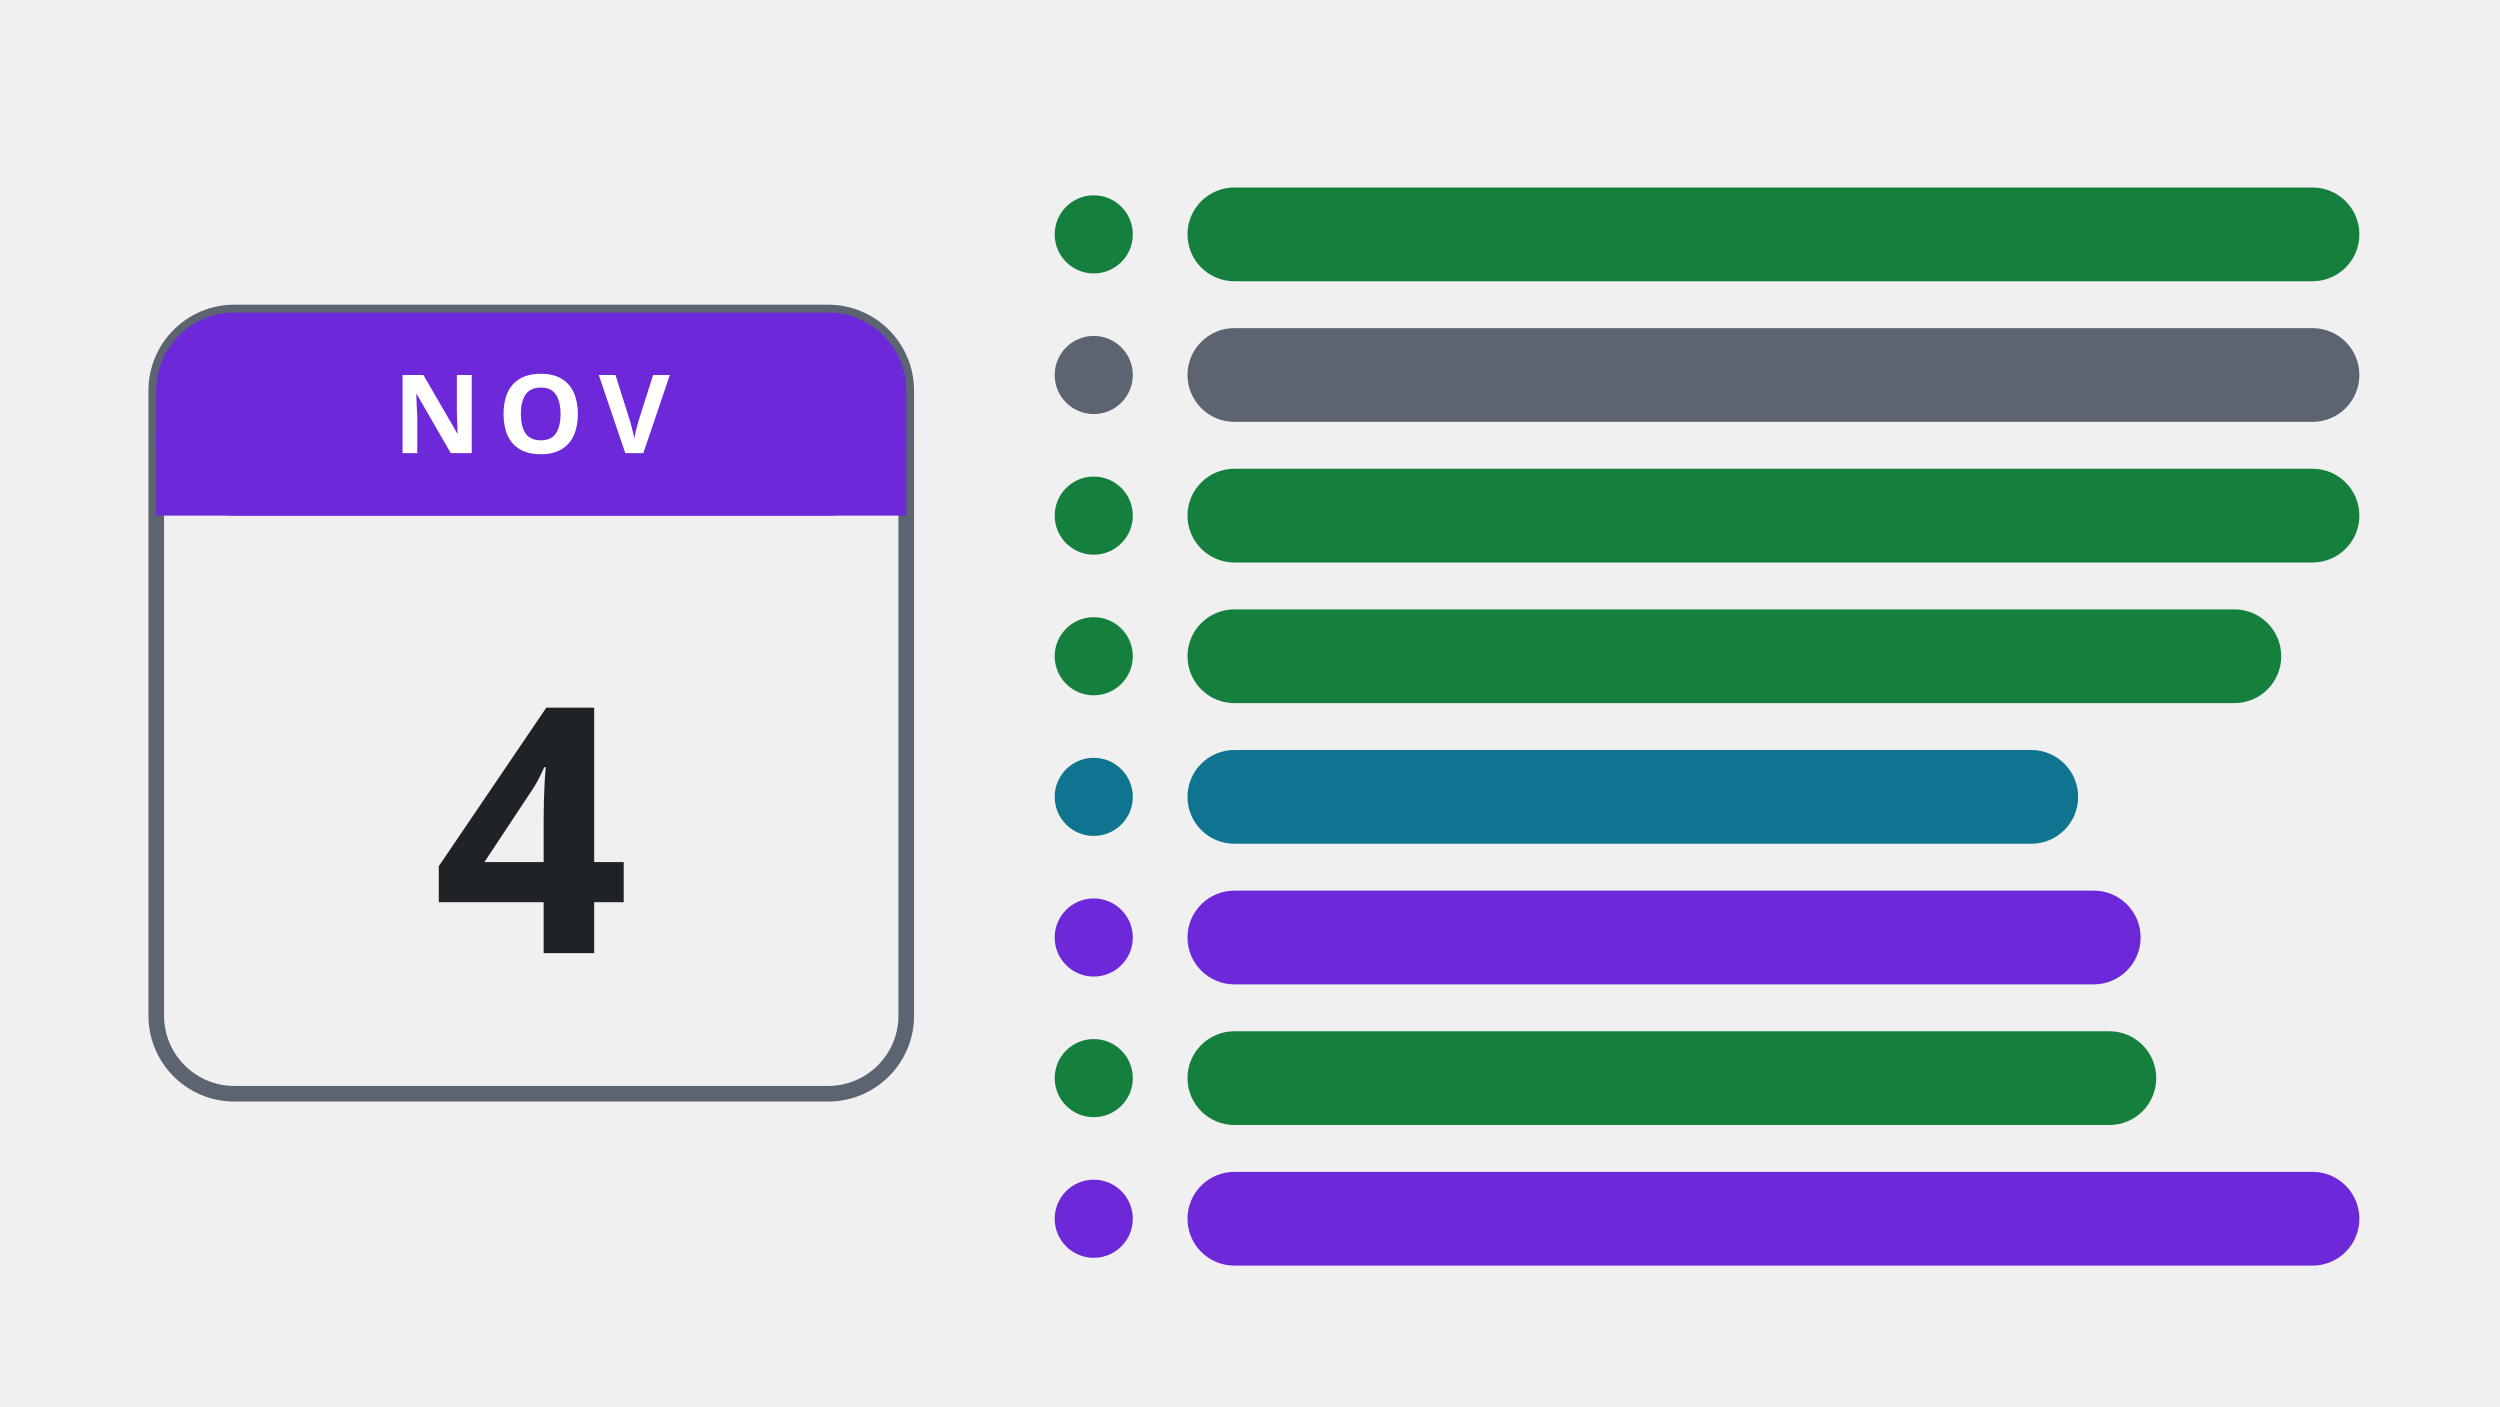
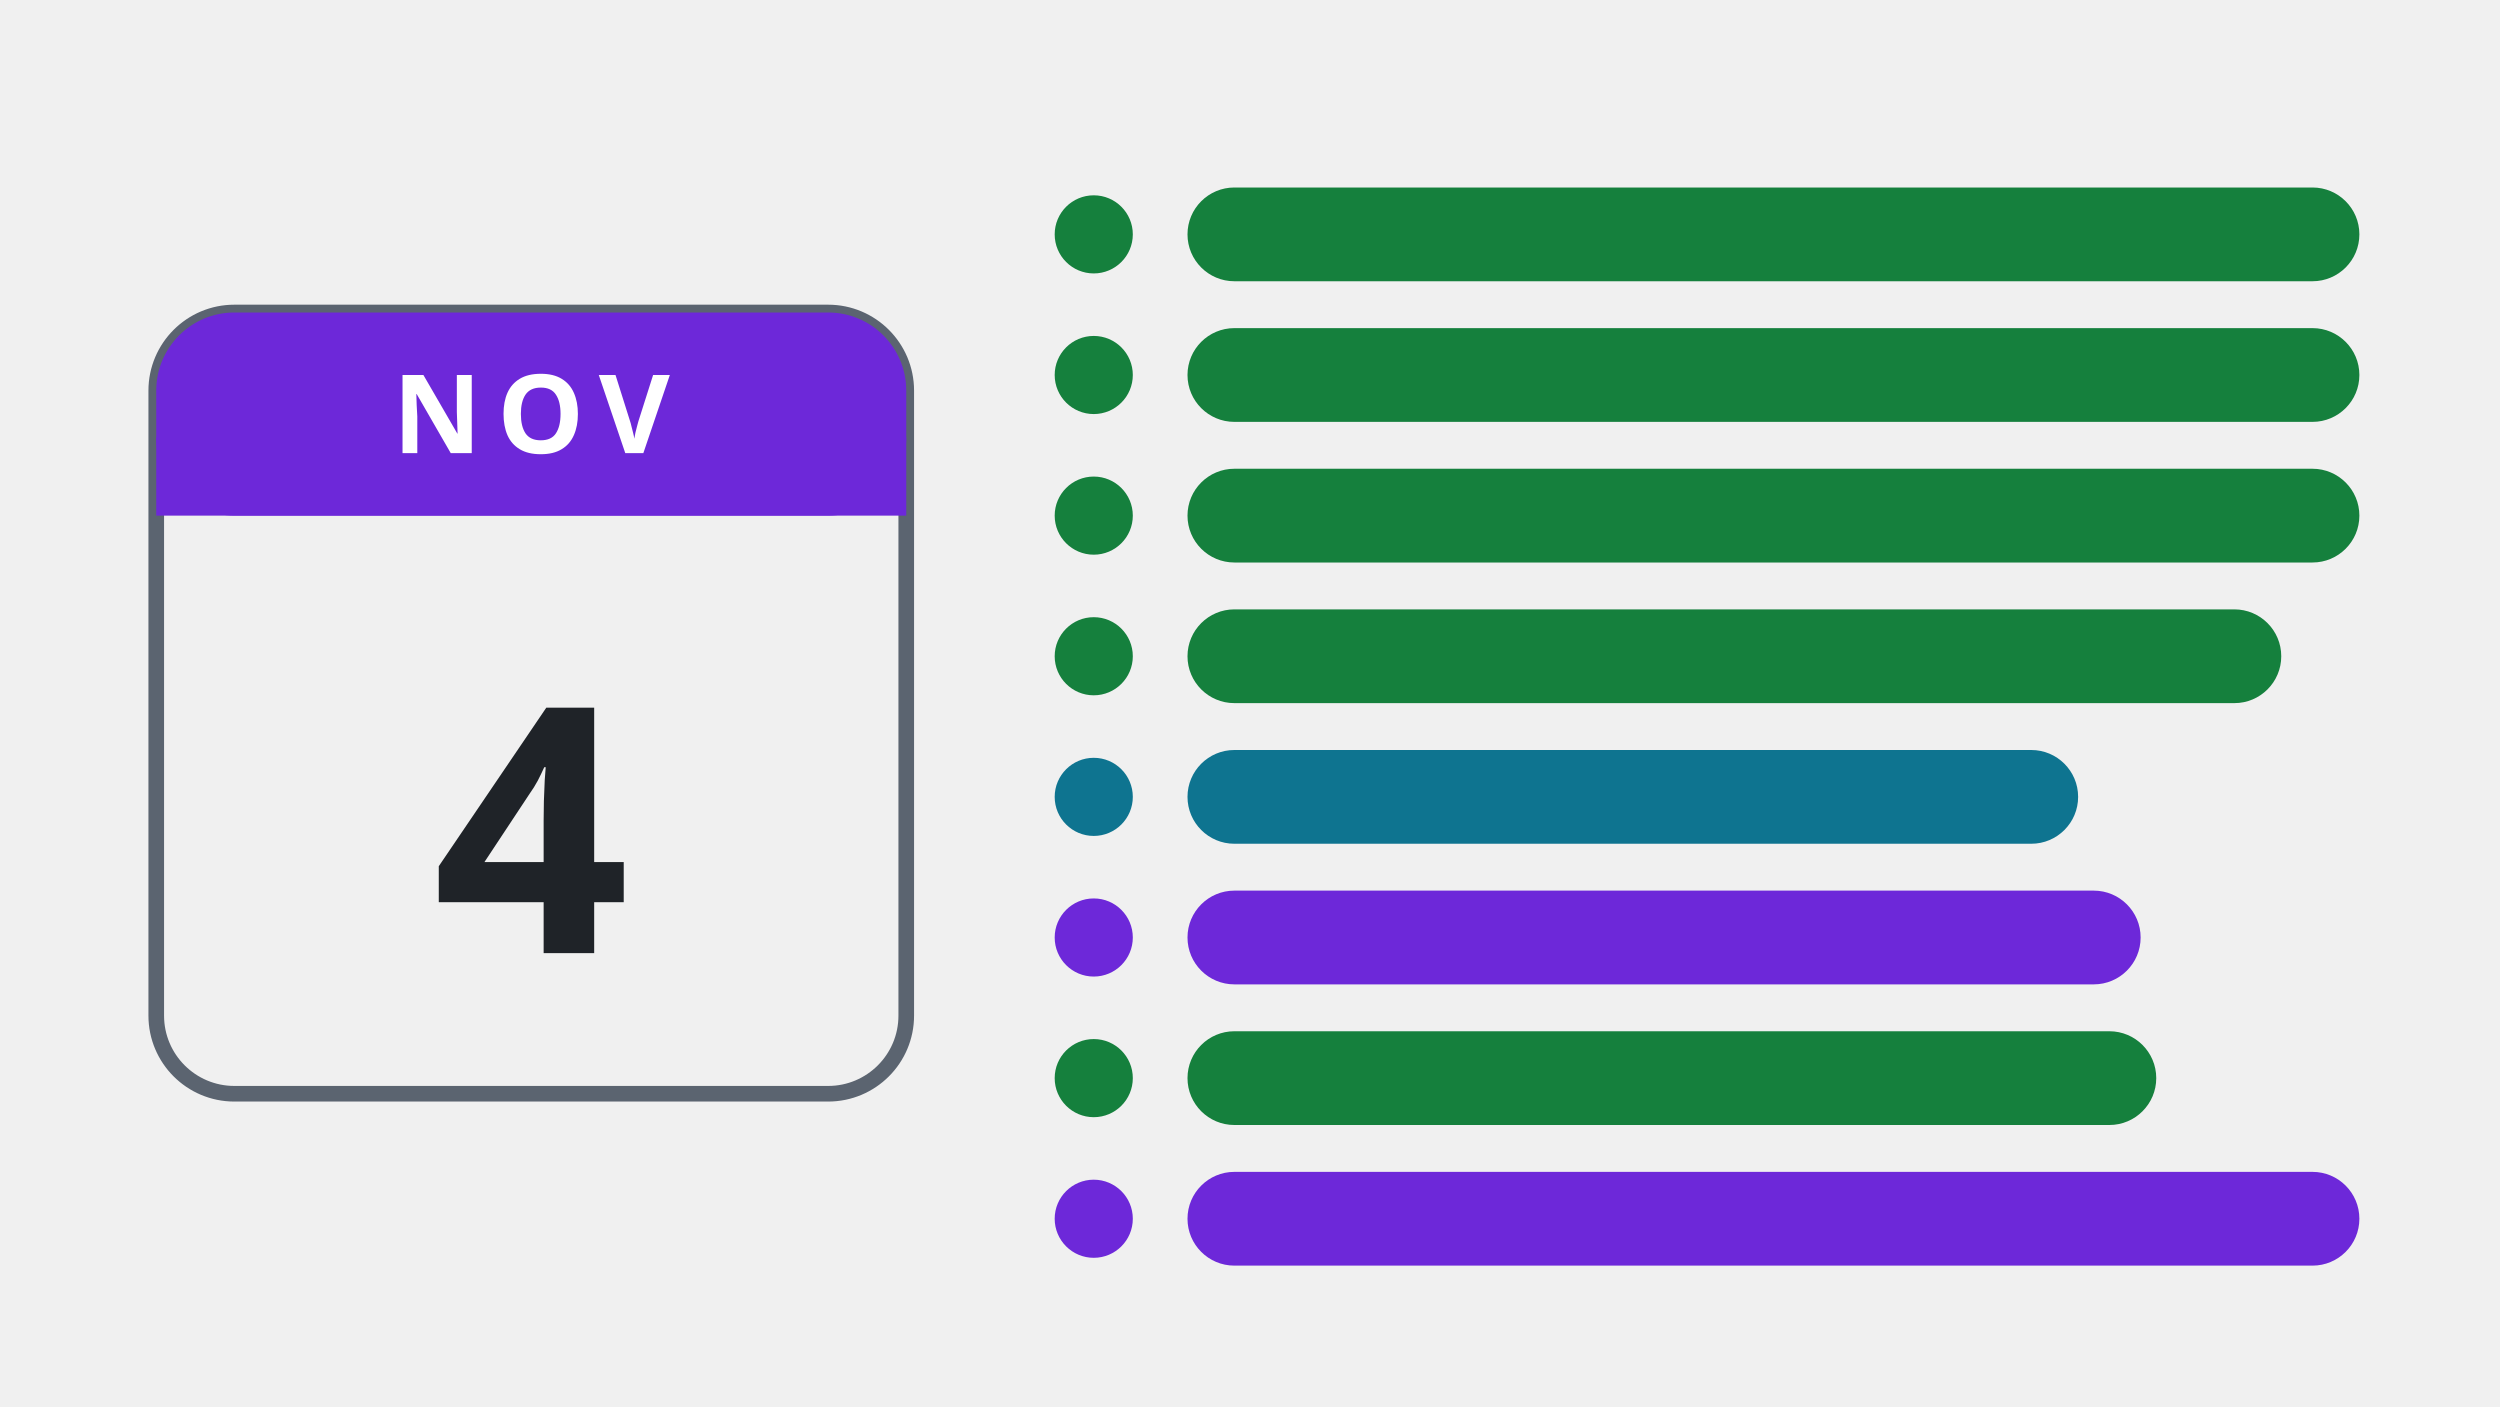
<svg xmlns="http://www.w3.org/2000/svg" viewBox="0 0 320 180">
  <style>.good{fill:#15803d}.warn{fill:#b45309}.accent{fill:#6d28d9}.accent2{fill:#0e7490}.muted{fill:#5b6470}.ink{fill:#1f2328}.box{fill:none;stroke:#5b6470;stroke-width:2}.m{font:700 14px system-ui,sans-serif;letter-spacing:2px}.d{font:700 44px system-ui,sans-serif}.mt{fill:#ffffff}</style>
  <rect x="20" y="40" width="96" height="100" rx="10" class="box" />
  <rect x="20" y="40" width="96" height="26" rx="10" class="accent" />
  <rect x="20" y="56" width="96" height="10" class="accent" />
  <text x="68" y="58" text-anchor="middle" class="m mt">NOV</text>
  <text x="68" y="122" text-anchor="middle" class="d ink">4</text>
  <circle cx="140" cy="30" r="5" class="good" />
  <rect x="152" y="24" width="150" height="12" rx="6" class="good" />
-   <circle cx="140" cy="48" r="5" class="muted" />
-   <rect x="152" y="42" width="150" height="12" rx="6" class="muted" />
+   <circle cx="140" cy="48" r="5" class="good" />
+   <rect x="152" y="42" width="150" height="12" rx="6" class="good" />
  <circle cx="140" cy="66" r="5" class="good" />
  <rect x="152" y="60" width="150" height="12" rx="6" class="good" />
  <circle cx="140" cy="84" r="5" class="good" />
  <rect x="152" y="78" width="140" height="12" rx="6" class="good" />
  <circle cx="140" cy="102" r="5" class="accent2" />
  <rect x="152" y="96" width="114" height="12" rx="6" class="accent2" />
  <circle cx="140" cy="120" r="5" class="accent" />
  <rect x="152" y="114" width="122" height="12" rx="6" class="accent" />
  <circle cx="140" cy="138" r="5" class="good" />
  <rect x="152" y="132" width="124" height="12" rx="6" class="good" />
  <circle cx="140" cy="156" r="5" class="accent" />
  <rect x="152" y="150" width="150" height="12" rx="6" class="accent" />
</svg>
